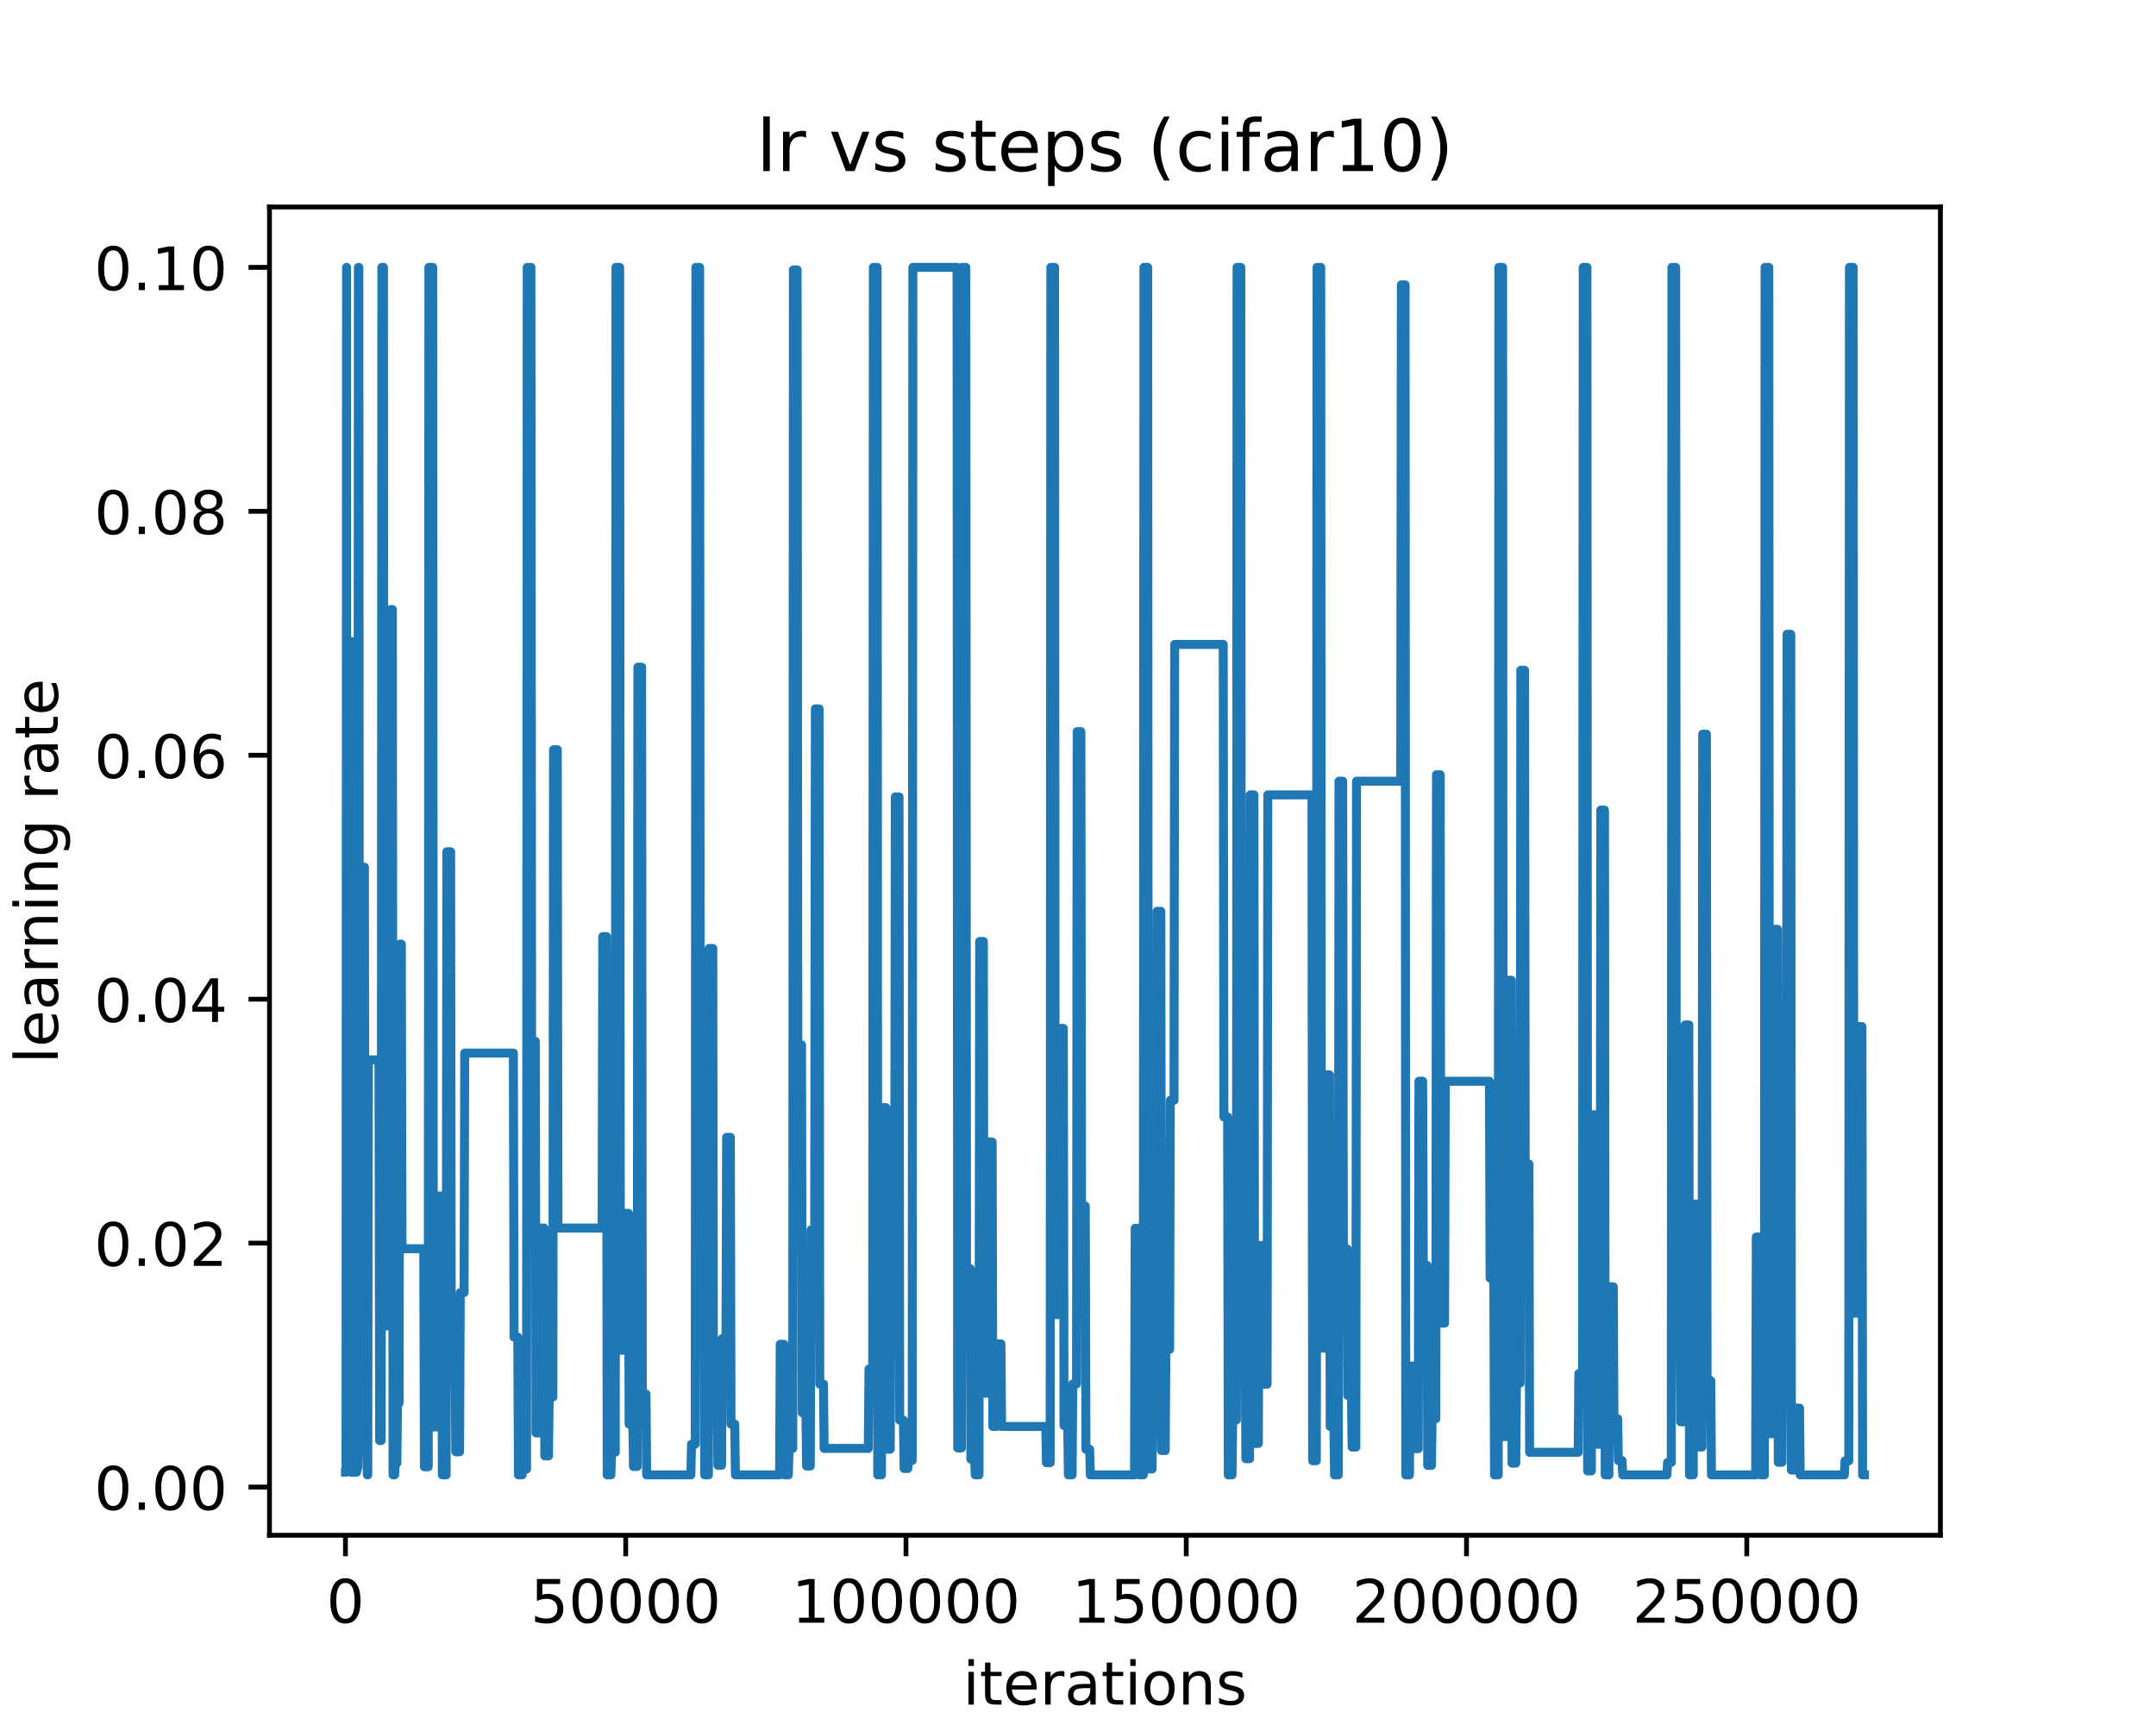
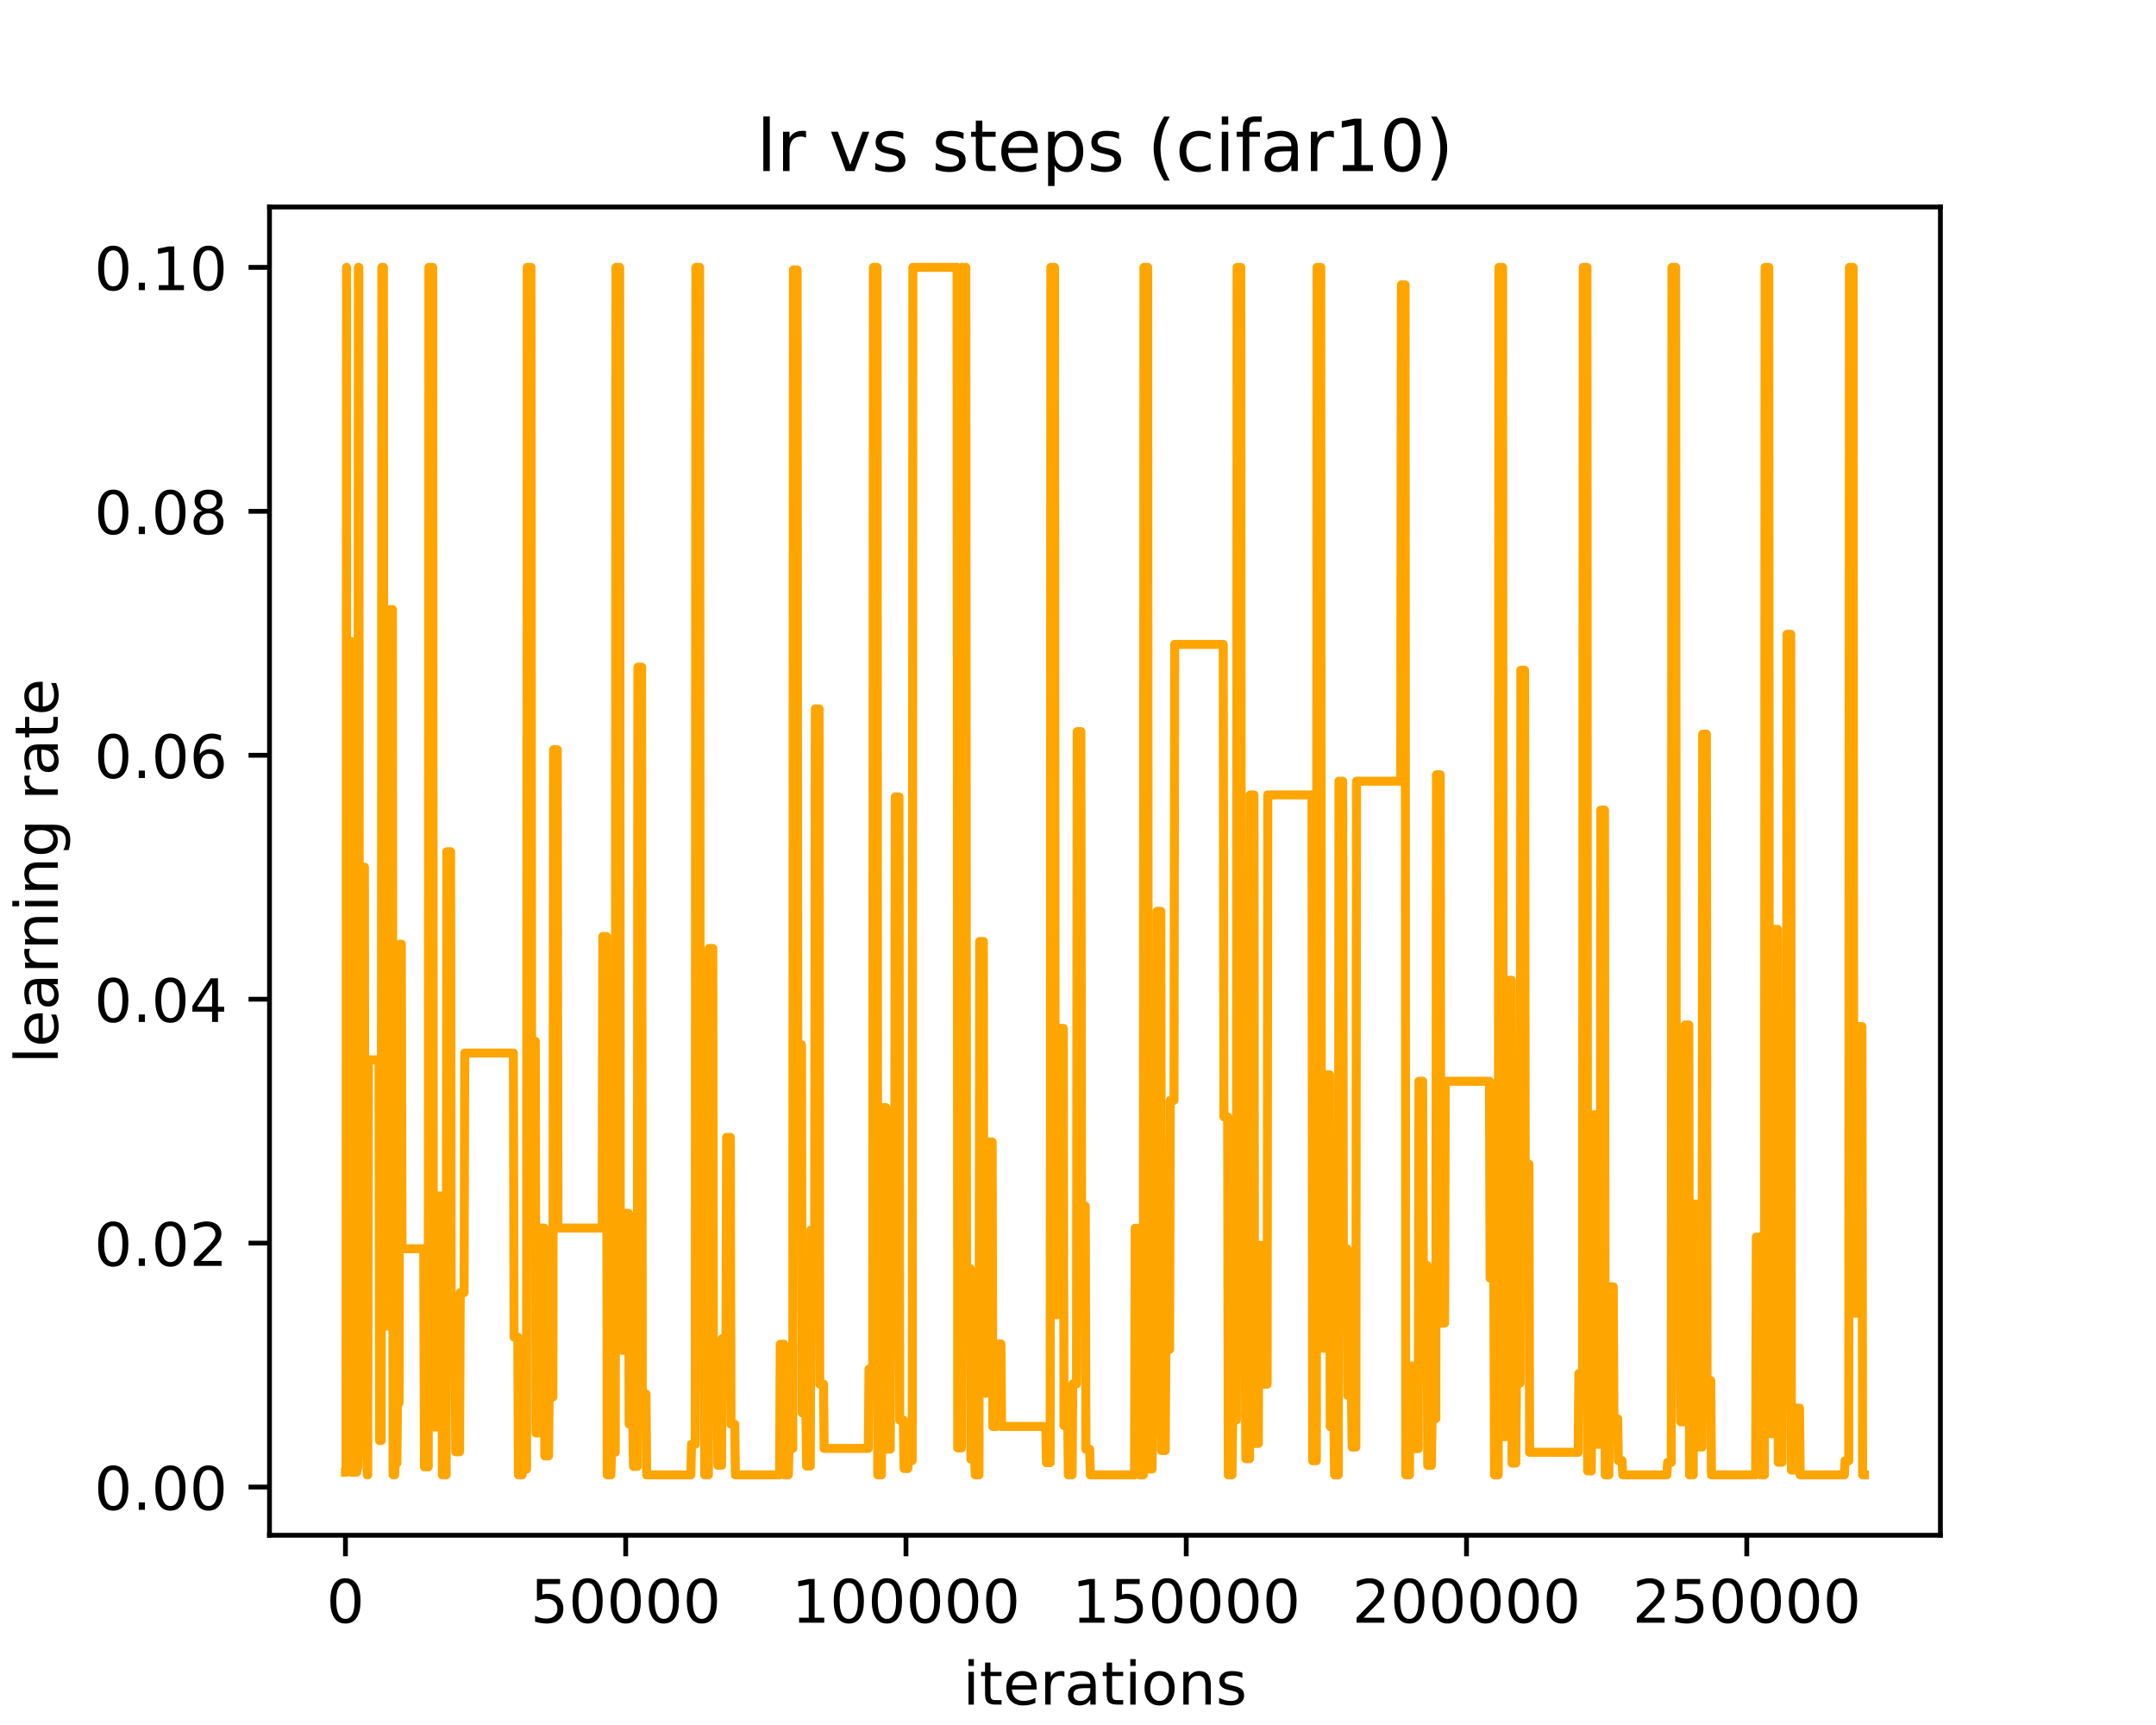
<svg xmlns="http://www.w3.org/2000/svg" xmlns:xlink="http://www.w3.org/1999/xlink" height="288pt" version="1.1" viewBox="0 0 360 288" width="360pt">
  <defs>
    <style type="text/css">*{stroke-linecap:butt;stroke-linejoin:round;}</style>
  </defs>
  <g id="figure_1">
    <g id="patch_1">
      <path d="M 0 288  L 360 288  L 360 0  L 0 0  z " style="fill:#ffffff;" />
    </g>
    <g id="axes_1">
      <g id="patch_2">
        <path d="M 45 256.32  L 324 256.32  L 324 34.56  L 45 34.56  z " style="fill:#ffffff;" />
      </g>
      <g id="matplotlib.axis_1">
        <g id="xtick_1">
          <g id="line2d_1">
            <defs>
-               <path d="M 0 0  L 0 3.5  " id="m71b840e9b4" style="stroke:#000000;stroke-width:0.8;" />
+               <path d="M 0 0  L 0 3.5  " id="m4727d83776" style="stroke:#000000;stroke-width:0.8;" />
            </defs>
            <g>
-               <use style="stroke:#000000;stroke-width:0.8;" x="57.682" xlink:href="#m71b840e9b4" y="256.32" />
+               <use style="stroke:#000000;stroke-width:0.8;" x="57.682" xlink:href="#m4727d83776" y="256.32" />
            </g>
          </g>
          <g id="text_1">
            <g transform="translate(54.50057 270.9184)scale(0.1 -0.1)">
              <defs>
                <path d="M 31.781 66.406  Q 24.172 66.406 20.328 58.906  Q 16.5 51.422 16.5 36.375  Q 16.5 21.391 20.328 13.891  Q 24.172 6.391 31.781 6.391  Q 39.453 6.391 43.281 13.891  Q 47.125 21.391 47.125 36.375  Q 47.125 51.422 43.281 58.906  Q 39.453 66.406 31.781 66.406  z M 31.781 74.219  Q 44.047 74.219 50.516 64.516  Q 56.984 54.828 56.984 36.375  Q 56.984 17.969 50.516 8.266  Q 44.047 -1.422 31.781 -1.422  Q 19.531 -1.422 13.062 8.266  Q 6.594 17.969 6.594 36.375  Q 6.594 54.828 13.062 64.516  Q 19.531 74.219 31.781 74.219  z " id="DejaVuSans-48" />
              </defs>
              <use xlink:href="#DejaVuSans-48" />
            </g>
          </g>
        </g>
        <g id="xtick_2">
          <g id="line2d_2">
            <g>
-               <use style="stroke:#000000;stroke-width:0.8;" x="104.479" xlink:href="#m71b840e9b4" y="256.32" />
+               <use style="stroke:#000000;stroke-width:0.8;" x="104.479" xlink:href="#m4727d83776" y="256.32" />
            </g>
          </g>
          <g id="text_2">
            <g transform="translate(88.57315 270.9184)scale(0.1 -0.1)">
              <defs>
                <path d="M 10.797 72.906  L 49.516 72.906  L 49.516 64.594  L 19.828 64.594  L 19.828 46.734  Q 21.969 47.469 24.109 47.828  Q 26.266 48.188 28.422 48.188  Q 40.625 48.188 47.75 41.5  Q 54.891 34.812 54.891 23.391  Q 54.891 11.625 47.562 5.094  Q 40.234 -1.422 26.906 -1.422  Q 22.312 -1.422 17.547 -0.641  Q 12.797 0.141 7.719 1.703  L 7.719 11.625  Q 12.109 9.234 16.797 8.062  Q 21.484 6.891 26.703 6.891  Q 35.156 6.891 40.078 11.328  Q 45.016 15.766 45.016 23.391  Q 45.016 31 40.078 35.438  Q 35.156 39.891 26.703 39.891  Q 22.75 39.891 18.812 39.016  Q 14.891 38.141 10.797 36.281  z " id="DejaVuSans-53" />
              </defs>
              <use xlink:href="#DejaVuSans-53" />
              <use x="63.623" xlink:href="#DejaVuSans-48" />
              <use x="127.246" xlink:href="#DejaVuSans-48" />
              <use x="190.869" xlink:href="#DejaVuSans-48" />
              <use x="254.492" xlink:href="#DejaVuSans-48" />
            </g>
          </g>
        </g>
        <g id="xtick_3">
          <g id="line2d_3">
            <g>
-               <use style="stroke:#000000;stroke-width:0.8;" x="151.277" xlink:href="#m71b840e9b4" y="256.32" />
+               <use style="stroke:#000000;stroke-width:0.8;" x="151.277" xlink:href="#m4727d83776" y="256.32" />
            </g>
          </g>
          <g id="text_3">
            <g transform="translate(132.1895 270.9184)scale(0.1 -0.1)">
              <defs>
                <path d="M 12.406 8.297  L 28.516 8.297  L 28.516 63.922  L 10.984 60.406  L 10.984 69.391  L 28.422 72.906  L 38.281 72.906  L 38.281 8.297  L 54.391 8.297  L 54.391 0  L 12.406 0  z " id="DejaVuSans-49" />
              </defs>
              <use xlink:href="#DejaVuSans-49" />
              <use x="63.623" xlink:href="#DejaVuSans-48" />
              <use x="127.246" xlink:href="#DejaVuSans-48" />
              <use x="190.869" xlink:href="#DejaVuSans-48" />
              <use x="254.492" xlink:href="#DejaVuSans-48" />
              <use x="318.115" xlink:href="#DejaVuSans-48" />
            </g>
          </g>
        </g>
        <g id="xtick_4">
          <g id="line2d_4">
            <g>
-               <use style="stroke:#000000;stroke-width:0.8;" x="198.075" xlink:href="#m71b840e9b4" y="256.32" />
+               <use style="stroke:#000000;stroke-width:0.8;" x="198.075" xlink:href="#m4727d83776" y="256.32" />
            </g>
          </g>
          <g id="text_4">
            <g transform="translate(178.9871 270.9184)scale(0.1 -0.1)">
              <use xlink:href="#DejaVuSans-49" />
              <use x="63.623" xlink:href="#DejaVuSans-53" />
              <use x="127.246" xlink:href="#DejaVuSans-48" />
              <use x="190.869" xlink:href="#DejaVuSans-48" />
              <use x="254.492" xlink:href="#DejaVuSans-48" />
              <use x="318.115" xlink:href="#DejaVuSans-48" />
            </g>
          </g>
        </g>
        <g id="xtick_5">
          <g id="line2d_5">
            <g>
-               <use style="stroke:#000000;stroke-width:0.8;" x="244.872" xlink:href="#m71b840e9b4" y="256.32" />
+               <use style="stroke:#000000;stroke-width:0.8;" x="244.872" xlink:href="#m4727d83776" y="256.32" />
            </g>
          </g>
          <g id="text_5">
            <g transform="translate(225.7847 270.9184)scale(0.1 -0.1)">
              <defs>
                <path d="M 19.188 8.297  L 53.609 8.297  L 53.609 0  L 7.328 0  L 7.328 8.297  Q 12.938 14.109 22.625 23.891  Q 32.328 33.688 34.812 36.531  Q 39.547 41.844 41.422 45.531  Q 43.312 49.219 43.312 52.781  Q 43.312 58.594 39.234 62.25  Q 35.156 65.922 28.609 65.922  Q 23.969 65.922 18.812 64.312  Q 13.672 62.703 7.812 59.422  L 7.812 69.391  Q 13.766 71.781 18.938 73  Q 24.125 74.219 28.422 74.219  Q 39.75 74.219 46.484 68.547  Q 53.219 62.891 53.219 53.422  Q 53.219 48.922 51.531 44.891  Q 49.859 40.875 45.406 35.406  Q 44.188 33.984 37.641 27.219  Q 31.109 20.453 19.188 8.297  z " id="DejaVuSans-50" />
              </defs>
              <use xlink:href="#DejaVuSans-50" />
              <use x="63.623" xlink:href="#DejaVuSans-48" />
              <use x="127.246" xlink:href="#DejaVuSans-48" />
              <use x="190.869" xlink:href="#DejaVuSans-48" />
              <use x="254.492" xlink:href="#DejaVuSans-48" />
              <use x="318.115" xlink:href="#DejaVuSans-48" />
            </g>
          </g>
        </g>
        <g id="xtick_6">
          <g id="line2d_6">
            <g>
-               <use style="stroke:#000000;stroke-width:0.8;" x="291.67" xlink:href="#m71b840e9b4" y="256.32" />
+               <use style="stroke:#000000;stroke-width:0.8;" x="291.67" xlink:href="#m4727d83776" y="256.32" />
            </g>
          </g>
          <g id="text_6">
            <g transform="translate(272.5822 270.9184)scale(0.1 -0.1)">
              <use xlink:href="#DejaVuSans-50" />
              <use x="63.623" xlink:href="#DejaVuSans-53" />
              <use x="127.246" xlink:href="#DejaVuSans-48" />
              <use x="190.869" xlink:href="#DejaVuSans-48" />
              <use x="254.492" xlink:href="#DejaVuSans-48" />
              <use x="318.115" xlink:href="#DejaVuSans-48" />
            </g>
          </g>
        </g>
        <g id="text_7">
          <g transform="translate(160.7727 284.5966)scale(0.1 -0.1)">
            <defs>
              <path d="M 9.422 54.688  L 18.406 54.688  L 18.406 0  L 9.422 0  z M 9.422 75.984  L 18.406 75.984  L 18.406 64.594  L 9.422 64.594  z " id="DejaVuSans-105" />
              <path d="M 18.312 70.219  L 18.312 54.688  L 36.812 54.688  L 36.812 47.703  L 18.312 47.703  L 18.312 18.016  Q 18.312 11.328 20.141 9.422  Q 21.969 7.516 27.594 7.516  L 36.812 7.516  L 36.812 0  L 27.594 0  Q 17.188 0 13.234 3.875  Q 9.281 7.766 9.281 18.016  L 9.281 47.703  L 2.688 47.703  L 2.688 54.688  L 9.281 54.688  L 9.281 70.219  z " id="DejaVuSans-116" />
              <path d="M 56.203 29.594  L 56.203 25.203  L 14.891 25.203  Q 15.484 15.922 20.484 11.062  Q 25.484 6.203 34.422 6.203  Q 39.594 6.203 44.453 7.469  Q 49.312 8.734 54.109 11.281  L 54.109 2.781  Q 49.266 0.734 44.188 -0.344  Q 39.109 -1.422 33.891 -1.422  Q 20.797 -1.422 13.156 6.188  Q 5.516 13.812 5.516 26.812  Q 5.516 40.234 12.766 48.109  Q 20.016 56 32.328 56  Q 43.359 56 49.781 48.891  Q 56.203 41.797 56.203 29.594  z M 47.219 32.234  Q 47.125 39.594 43.094 43.984  Q 39.062 48.391 32.422 48.391  Q 24.906 48.391 20.391 44.141  Q 15.875 39.891 15.188 32.172  z " id="DejaVuSans-101" />
              <path d="M 41.109 46.297  Q 39.594 47.172 37.812 47.578  Q 36.031 48 33.891 48  Q 26.266 48 22.188 43.047  Q 18.109 38.094 18.109 28.812  L 18.109 0  L 9.078 0  L 9.078 54.688  L 18.109 54.688  L 18.109 46.188  Q 20.953 51.172 25.484 53.578  Q 30.031 56 36.531 56  Q 37.453 56 38.578 55.875  Q 39.703 55.766 41.062 55.516  z " id="DejaVuSans-114" />
              <path d="M 34.281 27.484  Q 23.391 27.484 19.188 25  Q 14.984 22.516 14.984 16.5  Q 14.984 11.719 18.141 8.906  Q 21.297 6.109 26.703 6.109  Q 34.188 6.109 38.703 11.406  Q 43.219 16.703 43.219 25.484  L 43.219 27.484  z M 52.203 31.203  L 52.203 0  L 43.219 0  L 43.219 8.297  Q 40.141 3.328 35.547 0.953  Q 30.953 -1.422 24.312 -1.422  Q 15.922 -1.422 10.953 3.297  Q 6 8.016 6 15.922  Q 6 25.141 12.172 29.828  Q 18.359 34.516 30.609 34.516  L 43.219 34.516  L 43.219 35.406  Q 43.219 41.609 39.141 45  Q 35.062 48.391 27.688 48.391  Q 23 48.391 18.547 47.266  Q 14.109 46.141 10.016 43.891  L 10.016 52.203  Q 14.938 54.109 19.578 55.047  Q 24.219 56 28.609 56  Q 40.484 56 46.344 49.844  Q 52.203 43.703 52.203 31.203  z " id="DejaVuSans-97" />
              <path d="M 30.609 48.391  Q 23.391 48.391 19.188 42.75  Q 14.984 37.109 14.984 27.297  Q 14.984 17.484 19.156 11.844  Q 23.344 6.203 30.609 6.203  Q 37.797 6.203 41.984 11.859  Q 46.188 17.531 46.188 27.297  Q 46.188 37.016 41.984 42.703  Q 37.797 48.391 30.609 48.391  z M 30.609 56  Q 42.328 56 49.016 48.375  Q 55.719 40.766 55.719 27.297  Q 55.719 13.875 49.016 6.219  Q 42.328 -1.422 30.609 -1.422  Q 18.844 -1.422 12.172 6.219  Q 5.516 13.875 5.516 27.297  Q 5.516 40.766 12.172 48.375  Q 18.844 56 30.609 56  z " id="DejaVuSans-111" />
              <path d="M 54.891 33.016  L 54.891 0  L 45.906 0  L 45.906 32.719  Q 45.906 40.484 42.875 44.328  Q 39.844 48.188 33.797 48.188  Q 26.516 48.188 22.312 43.547  Q 18.109 38.922 18.109 30.906  L 18.109 0  L 9.078 0  L 9.078 54.688  L 18.109 54.688  L 18.109 46.188  Q 21.344 51.125 25.703 53.562  Q 30.078 56 35.797 56  Q 45.219 56 50.047 50.172  Q 54.891 44.344 54.891 33.016  z " id="DejaVuSans-110" />
              <path d="M 44.281 53.078  L 44.281 44.578  Q 40.484 46.531 36.375 47.5  Q 32.281 48.484 27.875 48.484  Q 21.188 48.484 17.844 46.438  Q 14.5 44.391 14.5 40.281  Q 14.5 37.156 16.891 35.375  Q 19.281 33.594 26.516 31.984  L 29.594 31.297  Q 39.156 29.25 43.188 25.516  Q 47.219 21.781 47.219 15.094  Q 47.219 7.469 41.188 3.016  Q 35.156 -1.422 24.609 -1.422  Q 20.219 -1.422 15.453 -0.562  Q 10.688 0.297 5.422 2  L 5.422 11.281  Q 10.406 8.688 15.234 7.391  Q 20.062 6.109 24.812 6.109  Q 31.156 6.109 34.562 8.281  Q 37.984 10.453 37.984 14.406  Q 37.984 18.062 35.516 20.016  Q 33.062 21.969 24.703 23.781  L 21.578 24.516  Q 13.234 26.266 9.516 29.906  Q 5.812 33.547 5.812 39.891  Q 5.812 47.609 11.281 51.797  Q 16.75 56 26.812 56  Q 31.781 56 36.172 55.266  Q 40.578 54.547 44.281 53.078  z " id="DejaVuSans-115" />
            </defs>
            <use xlink:href="#DejaVuSans-105" />
            <use x="27.783" xlink:href="#DejaVuSans-116" />
            <use x="66.992" xlink:href="#DejaVuSans-101" />
            <use x="128.516" xlink:href="#DejaVuSans-114" />
            <use x="169.629" xlink:href="#DejaVuSans-97" />
            <use x="230.908" xlink:href="#DejaVuSans-116" />
            <use x="270.117" xlink:href="#DejaVuSans-105" />
            <use x="297.9" xlink:href="#DejaVuSans-111" />
            <use x="359.082" xlink:href="#DejaVuSans-110" />
            <use x="422.461" xlink:href="#DejaVuSans-115" />
          </g>
        </g>
      </g>
      <g id="matplotlib.axis_2">
        <g id="ytick_1">
          <g id="line2d_7">
            <defs>
-               <path d="M 0 0  L -3.5 0  " id="m2b2655f406" style="stroke:#000000;stroke-width:0.8;" />
+               <path d="M 0 0  L -3.5 0  " id="mf6daa86923" style="stroke:#000000;stroke-width:0.8;" />
            </defs>
            <g>
-               <use style="stroke:#000000;stroke-width:0.8;" x="45" xlink:href="#m2b2655f406" y="248.276" />
+               <use style="stroke:#000000;stroke-width:0.8;" x="45" xlink:href="#mf6daa86923" y="248.276" />
            </g>
          </g>
          <g id="text_8">
            <g transform="translate(15.73438 252.0756)scale(0.1 -0.1)">
              <defs>
                <path d="M 10.688 12.406  L 21 12.406  L 21 0  L 10.688 0  z " id="DejaVuSans-46" />
              </defs>
              <use xlink:href="#DejaVuSans-48" />
              <use x="63.623" xlink:href="#DejaVuSans-46" />
              <use x="95.41" xlink:href="#DejaVuSans-48" />
              <use x="159.033" xlink:href="#DejaVuSans-48" />
            </g>
          </g>
        </g>
        <g id="ytick_2">
          <g id="line2d_8">
            <g>
-               <use style="stroke:#000000;stroke-width:0.8;" x="45" xlink:href="#m2b2655f406" y="207.549" />
+               <use style="stroke:#000000;stroke-width:0.8;" x="45" xlink:href="#mf6daa86923" y="207.549" />
            </g>
          </g>
          <g id="text_9">
            <g transform="translate(15.73438 211.3483)scale(0.1 -0.1)">
              <use xlink:href="#DejaVuSans-48" />
              <use x="63.623" xlink:href="#DejaVuSans-46" />
              <use x="95.41" xlink:href="#DejaVuSans-48" />
              <use x="159.033" xlink:href="#DejaVuSans-50" />
            </g>
          </g>
        </g>
        <g id="ytick_3">
          <g id="line2d_9">
            <g>
-               <use style="stroke:#000000;stroke-width:0.8;" x="45" xlink:href="#m2b2655f406" y="166.822" />
+               <use style="stroke:#000000;stroke-width:0.8;" x="45" xlink:href="#mf6daa86923" y="166.822" />
            </g>
          </g>
          <g id="text_10">
            <g transform="translate(15.73438 170.621)scale(0.1 -0.1)">
              <defs>
                <path d="M 37.797 64.312  L 12.891 25.391  L 37.797 25.391  z M 35.203 72.906  L 47.609 72.906  L 47.609 25.391  L 58.016 25.391  L 58.016 17.188  L 47.609 17.188  L 47.609 0  L 37.797 0  L 37.797 17.188  L 4.891 17.188  L 4.891 26.703  z " id="DejaVuSans-52" />
              </defs>
              <use xlink:href="#DejaVuSans-48" />
              <use x="63.623" xlink:href="#DejaVuSans-46" />
              <use x="95.41" xlink:href="#DejaVuSans-48" />
              <use x="159.033" xlink:href="#DejaVuSans-52" />
            </g>
          </g>
        </g>
        <g id="ytick_4">
          <g id="line2d_10">
            <g>
-               <use style="stroke:#000000;stroke-width:0.8;" x="45" xlink:href="#m2b2655f406" y="126.095" />
+               <use style="stroke:#000000;stroke-width:0.8;" x="45" xlink:href="#mf6daa86923" y="126.095" />
            </g>
          </g>
          <g id="text_11">
            <g transform="translate(15.73438 129.8938)scale(0.1 -0.1)">
              <defs>
                <path d="M 33.016 40.375  Q 26.375 40.375 22.484 35.828  Q 18.609 31.297 18.609 23.391  Q 18.609 15.531 22.484 10.953  Q 26.375 6.391 33.016 6.391  Q 39.656 6.391 43.531 10.953  Q 47.406 15.531 47.406 23.391  Q 47.406 31.297 43.531 35.828  Q 39.656 40.375 33.016 40.375  z M 52.594 71.297  L 52.594 62.312  Q 48.875 64.062 45.094 64.984  Q 41.312 65.922 37.594 65.922  Q 27.828 65.922 22.672 59.328  Q 17.531 52.734 16.797 39.406  Q 19.672 43.656 24.016 45.922  Q 28.375 48.188 33.594 48.188  Q 44.578 48.188 50.953 41.516  Q 57.328 34.859 57.328 23.391  Q 57.328 12.156 50.688 5.359  Q 44.047 -1.422 33.016 -1.422  Q 20.359 -1.422 13.672 8.266  Q 6.984 17.969 6.984 36.375  Q 6.984 53.656 15.188 63.938  Q 23.391 74.219 37.203 74.219  Q 40.922 74.219 44.703 73.484  Q 48.484 72.75 52.594 71.297  z " id="DejaVuSans-54" />
              </defs>
              <use xlink:href="#DejaVuSans-48" />
              <use x="63.623" xlink:href="#DejaVuSans-46" />
              <use x="95.41" xlink:href="#DejaVuSans-48" />
              <use x="159.033" xlink:href="#DejaVuSans-54" />
            </g>
          </g>
        </g>
        <g id="ytick_5">
          <g id="line2d_11">
            <g>
-               <use style="stroke:#000000;stroke-width:0.8;" x="45" xlink:href="#m2b2655f406" y="85.367" />
+               <use style="stroke:#000000;stroke-width:0.8;" x="45" xlink:href="#mf6daa86923" y="85.367" />
            </g>
          </g>
          <g id="text_12">
            <g transform="translate(15.73438 89.16649)scale(0.1 -0.1)">
              <defs>
                <path d="M 31.781 34.625  Q 24.75 34.625 20.719 30.859  Q 16.703 27.094 16.703 20.516  Q 16.703 13.922 20.719 10.156  Q 24.75 6.391 31.781 6.391  Q 38.812 6.391 42.859 10.172  Q 46.922 13.969 46.922 20.516  Q 46.922 27.094 42.891 30.859  Q 38.875 34.625 31.781 34.625  z M 21.922 38.812  Q 15.578 40.375 12.031 44.719  Q 8.5 49.078 8.5 55.328  Q 8.5 64.062 14.719 69.141  Q 20.953 74.219 31.781 74.219  Q 42.672 74.219 48.875 69.141  Q 55.078 64.062 55.078 55.328  Q 55.078 49.078 51.531 44.719  Q 48 40.375 41.703 38.812  Q 48.828 37.156 52.797 32.312  Q 56.781 27.484 56.781 20.516  Q 56.781 9.906 50.312 4.234  Q 43.844 -1.422 31.781 -1.422  Q 19.734 -1.422 13.25 4.234  Q 6.781 9.906 6.781 20.516  Q 6.781 27.484 10.781 32.312  Q 14.797 37.156 21.922 38.812  z M 18.312 54.391  Q 18.312 48.734 21.844 45.562  Q 25.391 42.391 31.781 42.391  Q 38.141 42.391 41.719 45.562  Q 45.312 48.734 45.312 54.391  Q 45.312 60.062 41.719 63.234  Q 38.141 66.406 31.781 66.406  Q 25.391 66.406 21.844 63.234  Q 18.312 60.062 18.312 54.391  z " id="DejaVuSans-56" />
              </defs>
              <use xlink:href="#DejaVuSans-48" />
              <use x="63.623" xlink:href="#DejaVuSans-46" />
              <use x="95.41" xlink:href="#DejaVuSans-48" />
              <use x="159.033" xlink:href="#DejaVuSans-56" />
            </g>
          </g>
        </g>
        <g id="ytick_6">
          <g id="line2d_12">
            <g>
-               <use style="stroke:#000000;stroke-width:0.8;" x="45" xlink:href="#m2b2655f406" y="44.64" />
+               <use style="stroke:#000000;stroke-width:0.8;" x="45" xlink:href="#mf6daa86923" y="44.64" />
            </g>
          </g>
          <g id="text_13">
            <g transform="translate(15.73438 48.43922)scale(0.1 -0.1)">
              <use xlink:href="#DejaVuSans-48" />
              <use x="63.623" xlink:href="#DejaVuSans-46" />
              <use x="95.41" xlink:href="#DejaVuSans-49" />
              <use x="159.033" xlink:href="#DejaVuSans-48" />
            </g>
          </g>
        </g>
        <g id="text_14">
          <g transform="translate(9.654687 177.5838)rotate(-90)scale(0.1 -0.1)">
            <defs>
              <path d="M 9.422 75.984  L 18.406 75.984  L 18.406 0  L 9.422 0  z " id="DejaVuSans-108" />
              <path d="M 45.406 27.984  Q 45.406 37.75 41.375 43.109  Q 37.359 48.484 30.078 48.484  Q 22.859 48.484 18.828 43.109  Q 14.797 37.75 14.797 27.984  Q 14.797 18.266 18.828 12.891  Q 22.859 7.516 30.078 7.516  Q 37.359 7.516 41.375 12.891  Q 45.406 18.266 45.406 27.984  z M 54.391 6.781  Q 54.391 -7.172 48.188 -13.984  Q 42 -20.797 29.203 -20.797  Q 24.469 -20.797 20.266 -20.094  Q 16.062 -19.391 12.109 -17.922  L 12.109 -9.188  Q 16.062 -11.328 19.922 -12.344  Q 23.781 -13.375 27.781 -13.375  Q 36.625 -13.375 41.016 -8.766  Q 45.406 -4.156 45.406 5.172  L 45.406 9.625  Q 42.625 4.781 38.281 2.391  Q 33.938 0 27.875 0  Q 17.828 0 11.672 7.656  Q 5.516 15.328 5.516 27.984  Q 5.516 40.672 11.672 48.328  Q 17.828 56 27.875 56  Q 33.938 56 38.281 53.609  Q 42.625 51.219 45.406 46.391  L 45.406 54.688  L 54.391 54.688  z " id="DejaVuSans-103" />
              <path id="DejaVuSans-32" />
            </defs>
            <use xlink:href="#DejaVuSans-108" />
            <use x="27.783" xlink:href="#DejaVuSans-101" />
            <use x="89.307" xlink:href="#DejaVuSans-97" />
            <use x="150.586" xlink:href="#DejaVuSans-114" />
            <use x="189.949" xlink:href="#DejaVuSans-110" />
            <use x="253.328" xlink:href="#DejaVuSans-105" />
            <use x="281.111" xlink:href="#DejaVuSans-110" />
            <use x="344.49" xlink:href="#DejaVuSans-103" />
            <use x="407.967" xlink:href="#DejaVuSans-32" />
            <use x="439.754" xlink:href="#DejaVuSans-114" />
            <use x="480.867" xlink:href="#DejaVuSans-97" />
            <use x="542.146" xlink:href="#DejaVuSans-116" />
            <use x="581.355" xlink:href="#DejaVuSans-101" />
          </g>
        </g>
      </g>
      <g id="line2d_13">
-         <path clip-path="url(#p3c07c906d3)" d="M 57.682 245.798  L 57.774 245.798  L 57.867 44.64  L 57.885 244.63  L 57.96 244.63  L 58.052 149.371  L 58.07 222.738  L 58.145 222.738  L 58.238 235.747  L 58.239 187.25  L 58.253 187.25  L 58.33 187.25  L 58.423 241.74  L 58.442 208.734  L 58.516 208.734  L 58.608 107.079  L 58.609 245.798  L 58.626 245.798  L 59.544 245.798  L 59.656 245.042  L 59.731 245.042  L 59.842 44.64  L 59.917 44.64  L 60.028 223.298  L 60.103 223.298  L 60.215 176.952  L 60.289 176.952  L 60.401 239.248  L 60.476 239.248  L 60.587 206.065  L 60.662 206.065  L 60.773 144.779  L 60.848 144.779  L 60.96 235.512  L 61.034 235.512  L 61.146 242.362  L 61.221 242.362  L 61.332 246.239  L 61.407 246.239  L 61.518 176.952  L 63.279 176.952  L 63.39 240.507  L 63.652 240.507  L 63.764 44.64  L 64.026 44.64  L 64.137 208.482  L 64.399 208.482  L 64.511 221.376  L 64.773 221.376  L 64.884 191.709  L 65.146 191.709  L 65.257 101.761  L 65.519 101.761  L 65.631 246.235  L 65.893 246.235  L 66.004 244.284  L 66.266 244.284  L 66.378 234.262  L 66.64 234.262  L 66.751 157.632  L 67.013 157.632  L 67.125 208.482  L 70.757 208.482  L 70.868 244.894  L 71.505 244.894  L 71.616 44.64  L 72.253 44.64  L 72.364 238.237  L 73.001 238.237  L 73.112 199.681  L 73.748 199.681  L 73.86 246.24  L 74.496 246.24  L 74.608 142.203  L 75.244 142.203  L 75.355 226.63  L 75.992 226.63  L 76.103 242.387  L 76.74 242.387  L 76.851 215.814  L 77.487 215.814  L 77.599 175.813  L 85.723 175.813  L 85.834 223.238  L 86.456 223.238  L 86.567 246.24  L 87.189 246.24  L 87.3 245.28  L 87.921 245.28  L 88.033 44.64  L 88.654 44.64  L 88.766 173.847  L 89.387 173.847  L 89.499 239.241  L 90.12 239.241  L 90.231 205.032  L 90.853 205.032  L 90.964 243.074  L 91.586 243.074  L 91.697 233.236  L 92.319 233.236  L 92.43 125.166  L 93.051 125.166  L 93.163 205.032  L 100.539 205.032  L 100.65 156.368  L 101.272 156.368  L 101.383 246.24  L 102.005 246.24  L 102.116 242.458  L 102.738 242.458  L 102.849 44.64  L 103.47 44.64  L 103.582 225.44  L 104.203 225.44  L 104.315 202.575  L 104.936 202.575  L 105.048 237.757  L 105.669 237.757  L 105.78 244.835  L 106.402 244.835  L 106.513 111.388  L 107.135 111.388  L 107.246 232.743  L 107.868 232.743  L 107.979 246.24  L 115.355 246.24  L 115.467 241.118  L 116.088 241.118  L 116.199 44.64  L 116.821 44.64  L 116.932 210.111  L 117.554 210.111  L 117.665 246.24  L 118.287 246.24  L 118.398 158.348  L 119.019 158.348  L 119.131 232.162  L 119.752 232.162  L 119.864 244.644  L 120.485 244.644  L 120.596 223.487  L 121.218 223.487  L 121.329 189.887  L 121.951 189.887  L 122.062 237.774  L 122.684 237.774  L 122.795 246.24  L 130.171 246.24  L 130.283 224.438  L 130.904 224.438  L 131.016 246.24  L 131.637 246.24  L 131.748 241.825  L 132.37 241.825  L 132.481 45.064  L 133.103 45.064  L 133.214 174.446  L 133.836 174.446  L 133.947 235.876  L 134.568 235.876  L 134.68 244.768  L 135.301 244.768  L 135.413 205.355  L 136.034 205.355  L 136.145 118.35  L 136.767 118.35  L 136.878 231.084  L 137.5 231.084  L 137.611 241.825  L 144.987 241.825  L 145.099 228.574  L 145.72 228.574  L 145.832 44.64  L 146.453 44.64  L 146.564 246.235  L 147.186 246.235  L 147.297 184.927  L 147.919 184.927  L 148.03 241.947  L 148.652 241.947  L 148.763 212.948  L 149.384 212.948  L 149.496 133.048  L 150.117 133.048  L 150.229 237.11  L 150.85 237.11  L 150.962 245.176  L 151.583 245.176  L 151.694 243.847  L 152.316 243.847  L 152.427 44.64  L 159.804 44.64  L 159.915 241.743  L 160.536 241.743  L 160.648 44.64  L 161.269 44.64  L 161.381 211.814  L 162.002 211.814  L 162.113 243.625  L 162.735 243.625  L 162.846 246.24  L 163.468 246.24  L 163.579 157.18  L 164.201 157.18  L 164.312 232.611  L 164.933 232.611  L 165.045 190.665  L 165.666 190.665  L 165.778 238.158  L 166.399 238.158  L 166.511 224.371  L 167.132 224.371  L 167.243 238.158  L 174.62 238.158  L 174.731 244.202  L 175.352 244.202  L 175.464 44.64  L 176.085 44.64  L 176.197 219.481  L 176.818 219.481  L 176.93 171.698  L 177.551 171.698  L 177.662 238.012  L 178.284 238.012  L 178.395 246.24  L 179.017 246.24  L 179.128 231.057  L 179.75 231.057  L 179.861 122.15  L 180.482 122.15  L 180.594 201.347  L 181.215 201.347  L 181.327 241.966  L 181.948 241.966  L 182.06 246.24  L 189.436 246.24  L 189.547 205.063  L 190.169 205.063  L 190.28 246.24  L 190.901 246.24  L 191.013 44.64  L 191.634 44.64  L 191.746 245.264  L 192.367 245.264  L 192.479 236.073  L 193.1 236.073  L 193.211 152.149  L 193.833 152.149  L 193.944 242.181  L 194.566 242.181  L 194.677 225.294  L 195.299 225.294  L 195.41 183.707  L 196.031 183.707  L 196.143 107.589  L 204.252 107.589  L 204.363 186.475  L 204.985 186.475  L 205.096 246.24  L 205.718 246.24  L 205.829 237.066  L 206.45 237.066  L 206.562 44.64  L 207.183 44.64  L 207.295 221.958  L 207.916 221.958  L 208.027 243.542  L 208.649 243.542  L 208.76 132.711  L 209.382 132.711  L 209.493 240.992  L 210.115 240.992  L 210.226 207.946  L 210.848 207.946  L 210.959 231.1  L 211.58 231.1  L 211.692 132.711  L 219.068 132.711  L 219.179 243.873  L 219.801 243.873  L 219.912 44.64  L 220.534 44.64  L 220.645 225.092  L 221.267 225.092  L 221.378 179.458  L 221.999 179.458  L 222.111 238.172  L 222.732 238.172  L 222.844 246.24  L 223.465 246.24  L 223.576 130.424  L 224.198 130.424  L 224.309 208.512  L 224.931 208.512  L 225.042 232.971  L 225.664 232.971  L 225.775 241.606  L 226.396 241.606  L 226.508 130.424  L 233.884 130.424  L 233.995 47.555  L 234.617 47.555  L 234.728 246.24  L 235.35 246.24  L 235.461 228.064  L 236.083 228.064  L 236.194 241.861  L 236.815 241.861  L 236.927 180.523  L 237.548 180.523  L 237.66 211.269  L 238.281 211.269  L 238.393 244.662  L 239.014 244.662  L 239.125 236.875  L 239.747 236.875  L 239.858 129.347  L 240.48 129.347  L 240.591 220.902  L 241.213 220.902  L 241.324 180.523  L 248.7 180.523  L 248.812 213.391  L 249.433 213.391  L 249.544 246.24  L 250.166 246.24  L 250.277 44.64  L 250.899 44.64  L 251.01 239.848  L 251.632 239.848  L 251.743 163.659  L 252.364 163.659  L 252.476 244.285  L 253.097 244.285  L 253.209 230.91  L 253.83 230.91  L 253.942 111.898  L 254.563 111.898  L 254.674 194.353  L 255.296 194.353  L 255.407 242.473  L 263.516 242.473  L 263.628 229.325  L 264.249 229.325  L 264.361 44.64  L 264.982 44.64  L 265.093 245.578  L 265.715 245.578  L 265.826 186.13  L 266.448 186.13  L 266.559 241.125  L 267.181 241.125  L 267.292 135.252  L 267.913 135.252  L 268.025 246.24  L 268.646 246.24  L 268.758 214.841  L 269.379 214.841  L 269.49 236.865  L 270.112 236.865  L 270.223 243.854  L 270.845 243.854  L 270.956 246.24  L 278.332 246.24  L 278.444 244.168  L 279.065 244.168  L 279.177 44.64  L 279.798 44.64  L 279.91 219.353  L 280.531 219.353  L 280.642 237.377  L 281.264 237.377  L 281.375 171.125  L 281.997 171.125  L 282.108 246.24  L 282.73 246.24  L 282.841 201.038  L 283.462 201.038  L 283.574 241.585  L 284.195 241.585  L 284.307 122.573  L 284.928 122.573  L 285.039 230.52  L 285.661 230.52  L 285.772 246.24  L 293.149 246.24  L 293.26 206.533  L 293.881 206.533  L 293.993 246.24  L 294.614 246.24  L 294.726 44.64  L 295.347 44.64  L 295.458 239.364  L 296.08 239.364  L 296.191 155.164  L 296.813 155.164  L 296.924 244.137  L 297.546 244.137  L 297.657 228.915  L 298.279 228.915  L 298.39 105.902  L 299.011 105.902  L 299.123 245.437  L 299.744 245.437  L 299.856 235.096  L 300.477 235.096  L 300.588 246.24  L 307.965 246.24  L 308.076 243.897  L 308.698 243.897  L 308.809 44.64  L 309.43 44.64  L 309.542 219.242  L 310.163 219.242  L 310.275 171.385  L 310.896 171.385  L 311.007 246.24  L 311.318 246.24  L 311.318 246.24  " style="fill:none;stroke:#1f77b4;stroke-linecap:square;stroke-width:1.5;" />
+         <path clip-path="url(#p965752931c)" d="M 57.682 245.798  L 57.774 245.798  L 57.867 44.64  L 57.885 244.63  L 57.96 244.63  L 58.052 149.371  L 58.07 222.738  L 58.145 222.738  L 58.238 235.747  L 58.239 187.25  L 58.253 187.25  L 58.33 187.25  L 58.423 241.74  L 58.442 208.734  L 58.516 208.734  L 58.608 107.079  L 58.609 245.798  L 58.626 245.798  L 59.544 245.798  L 59.656 245.042  L 59.731 245.042  L 59.842 44.64  L 59.917 44.64  L 60.028 223.298  L 60.103 223.298  L 60.215 176.952  L 60.289 176.952  L 60.401 239.248  L 60.476 239.248  L 60.587 206.065  L 60.662 206.065  L 60.773 144.779  L 60.848 144.779  L 60.96 235.512  L 61.034 235.512  L 61.146 242.362  L 61.221 242.362  L 61.332 246.239  L 61.407 246.239  L 61.518 176.952  L 63.279 176.952  L 63.39 240.507  L 63.652 240.507  L 63.764 44.64  L 64.026 44.64  L 64.137 208.482  L 64.399 208.482  L 64.511 221.376  L 64.773 221.376  L 64.884 191.709  L 65.146 191.709  L 65.257 101.761  L 65.519 101.761  L 65.631 246.235  L 65.893 246.235  L 66.004 244.284  L 66.266 244.284  L 66.378 234.262  L 66.64 234.262  L 66.751 157.632  L 67.013 157.632  L 67.125 208.482  L 70.757 208.482  L 70.868 244.894  L 71.505 244.894  L 71.616 44.64  L 72.253 44.64  L 72.364 238.237  L 73.001 238.237  L 73.112 199.681  L 73.748 199.681  L 73.86 246.24  L 74.496 246.24  L 74.608 142.203  L 75.244 142.203  L 75.355 226.63  L 75.992 226.63  L 76.103 242.387  L 76.74 242.387  L 76.851 215.814  L 77.487 215.814  L 77.599 175.813  L 85.723 175.813  L 85.834 223.238  L 86.456 223.238  L 86.567 246.24  L 87.189 246.24  L 87.3 245.28  L 87.921 245.28  L 88.033 44.64  L 88.654 44.64  L 88.766 173.847  L 89.387 173.847  L 89.499 239.241  L 90.12 239.241  L 90.231 205.032  L 90.853 205.032  L 90.964 243.074  L 91.586 243.074  L 91.697 233.236  L 92.319 233.236  L 92.43 125.166  L 93.051 125.166  L 93.163 205.032  L 100.539 205.032  L 100.65 156.368  L 101.272 156.368  L 101.383 246.24  L 102.005 246.24  L 102.116 242.458  L 102.738 242.458  L 102.849 44.64  L 103.47 44.64  L 103.582 225.44  L 104.203 225.44  L 104.315 202.575  L 104.936 202.575  L 105.048 237.757  L 105.669 237.757  L 105.78 244.835  L 106.402 244.835  L 106.513 111.388  L 107.135 111.388  L 107.246 232.743  L 107.868 232.743  L 107.979 246.24  L 115.355 246.24  L 115.467 241.118  L 116.088 241.118  L 116.199 44.64  L 116.821 44.64  L 116.932 210.111  L 117.554 210.111  L 117.665 246.24  L 118.287 246.24  L 118.398 158.348  L 119.019 158.348  L 119.131 232.162  L 119.752 232.162  L 119.864 244.644  L 120.485 244.644  L 120.596 223.487  L 121.218 223.487  L 121.329 189.887  L 121.951 189.887  L 122.062 237.774  L 122.684 237.774  L 122.795 246.24  L 130.171 246.24  L 130.283 224.438  L 130.904 224.438  L 131.016 246.24  L 131.637 246.24  L 131.748 241.825  L 132.37 241.825  L 132.481 45.064  L 133.103 45.064  L 133.214 174.446  L 133.836 174.446  L 133.947 235.876  L 134.568 235.876  L 134.68 244.768  L 135.301 244.768  L 135.413 205.355  L 136.034 205.355  L 136.145 118.35  L 136.767 118.35  L 136.878 231.084  L 137.5 231.084  L 137.611 241.825  L 144.987 241.825  L 145.099 228.574  L 145.72 228.574  L 145.832 44.64  L 146.453 44.64  L 146.564 246.235  L 147.186 246.235  L 147.297 184.927  L 147.919 184.927  L 148.03 241.947  L 148.652 241.947  L 148.763 212.948  L 149.384 212.948  L 149.496 133.048  L 150.117 133.048  L 150.229 237.11  L 150.85 237.11  L 150.962 245.176  L 151.583 245.176  L 151.694 243.847  L 152.316 243.847  L 152.427 44.64  L 159.804 44.64  L 159.915 241.743  L 160.536 241.743  L 160.648 44.64  L 161.269 44.64  L 161.381 211.814  L 162.002 211.814  L 162.113 243.625  L 162.735 243.625  L 162.846 246.24  L 163.468 246.24  L 163.579 157.18  L 164.201 157.18  L 164.312 232.611  L 164.933 232.611  L 165.045 190.665  L 165.666 190.665  L 165.778 238.158  L 166.399 238.158  L 166.511 224.371  L 167.132 224.371  L 167.243 238.158  L 174.62 238.158  L 174.731 244.202  L 175.352 244.202  L 175.464 44.64  L 176.085 44.64  L 176.197 219.481  L 176.818 219.481  L 176.93 171.698  L 177.551 171.698  L 177.662 238.012  L 178.284 238.012  L 178.395 246.24  L 179.017 246.24  L 179.128 231.057  L 179.75 231.057  L 179.861 122.15  L 180.482 122.15  L 180.594 201.347  L 181.215 201.347  L 181.327 241.966  L 181.948 241.966  L 182.06 246.24  L 189.436 246.24  L 189.547 205.063  L 190.169 205.063  L 190.28 246.24  L 190.901 246.24  L 191.013 44.64  L 191.634 44.64  L 191.746 245.264  L 192.367 245.264  L 192.479 236.073  L 193.1 236.073  L 193.211 152.149  L 193.833 152.149  L 193.944 242.181  L 194.566 242.181  L 194.677 225.294  L 195.299 225.294  L 195.41 183.707  L 196.031 183.707  L 196.143 107.589  L 204.252 107.589  L 204.363 186.475  L 204.985 186.475  L 205.096 246.24  L 205.718 246.24  L 205.829 237.066  L 206.45 237.066  L 206.562 44.64  L 207.183 44.64  L 207.295 221.958  L 207.916 221.958  L 208.027 243.542  L 208.649 243.542  L 208.76 132.711  L 209.382 132.711  L 209.493 240.992  L 210.115 240.992  L 210.226 207.946  L 210.848 207.946  L 210.959 231.1  L 211.58 231.1  L 211.692 132.711  L 219.068 132.711  L 219.179 243.873  L 219.801 243.873  L 219.912 44.64  L 220.534 44.64  L 220.645 225.092  L 221.267 225.092  L 221.378 179.458  L 221.999 179.458  L 222.111 238.172  L 222.732 238.172  L 222.844 246.24  L 223.465 246.24  L 223.576 130.424  L 224.198 130.424  L 224.309 208.512  L 224.931 208.512  L 225.042 232.971  L 225.664 232.971  L 225.775 241.606  L 226.396 241.606  L 226.508 130.424  L 233.884 130.424  L 233.995 47.555  L 234.617 47.555  L 234.728 246.24  L 235.35 246.24  L 235.461 228.064  L 236.083 228.064  L 236.194 241.861  L 236.815 241.861  L 236.927 180.523  L 237.548 180.523  L 237.66 211.269  L 238.281 211.269  L 238.393 244.662  L 239.014 244.662  L 239.125 236.875  L 239.747 236.875  L 239.858 129.347  L 240.48 129.347  L 240.591 220.902  L 241.213 220.902  L 241.324 180.523  L 248.7 180.523  L 248.812 213.391  L 249.433 213.391  L 249.544 246.24  L 250.166 246.24  L 250.277 44.64  L 250.899 44.64  L 251.01 239.848  L 251.632 239.848  L 251.743 163.659  L 252.364 163.659  L 252.476 244.285  L 253.097 244.285  L 253.209 230.91  L 253.83 230.91  L 253.942 111.898  L 254.563 111.898  L 254.674 194.353  L 255.296 194.353  L 255.407 242.473  L 263.516 242.473  L 263.628 229.325  L 264.249 229.325  L 264.361 44.64  L 264.982 44.64  L 265.093 245.578  L 265.715 245.578  L 265.826 186.13  L 266.448 186.13  L 266.559 241.125  L 267.181 241.125  L 267.292 135.252  L 267.913 135.252  L 268.025 246.24  L 268.646 246.24  L 268.758 214.841  L 269.379 214.841  L 269.49 236.865  L 270.112 236.865  L 270.223 243.854  L 270.845 243.854  L 270.956 246.24  L 278.332 246.24  L 278.444 244.168  L 279.065 244.168  L 279.177 44.64  L 279.798 44.64  L 279.91 219.353  L 280.531 219.353  L 280.642 237.377  L 281.264 237.377  L 281.375 171.125  L 281.997 171.125  L 282.108 246.24  L 282.73 246.24  L 282.841 201.038  L 283.462 201.038  L 283.574 241.585  L 284.195 241.585  L 284.307 122.573  L 284.928 122.573  L 285.039 230.52  L 285.661 230.52  L 285.772 246.24  L 293.149 246.24  L 293.26 206.533  L 293.881 206.533  L 293.993 246.24  L 294.614 246.24  L 294.726 44.64  L 295.347 44.64  L 295.458 239.364  L 296.08 239.364  L 296.191 155.164  L 296.813 155.164  L 296.924 244.137  L 297.546 244.137  L 297.657 228.915  L 298.279 228.915  L 298.39 105.902  L 299.011 105.902  L 299.123 245.437  L 299.744 245.437  L 299.856 235.096  L 300.477 235.096  L 300.588 246.24  L 307.965 246.24  L 308.076 243.897  L 308.698 243.897  L 308.809 44.64  L 309.43 44.64  L 309.542 219.242  L 310.163 219.242  L 310.275 171.385  L 310.896 171.385  L 311.007 246.24  L 311.318 246.24  L 311.318 246.24  " style="fill:none;stroke:#ffa500;stroke-linecap:square;stroke-width:1.5;" />
      </g>
      <g id="patch_3">
        <path d="M 45 256.32  L 45 34.56  " style="fill:none;stroke:#000000;stroke-linecap:square;stroke-linejoin:miter;stroke-width:0.8;" />
      </g>
      <g id="patch_4">
        <path d="M 324 256.32  L 324 34.56  " style="fill:none;stroke:#000000;stroke-linecap:square;stroke-linejoin:miter;stroke-width:0.8;" />
      </g>
      <g id="patch_5">
        <path d="M 45 256.32  L 324 256.32  " style="fill:none;stroke:#000000;stroke-linecap:square;stroke-linejoin:miter;stroke-width:0.8;" />
      </g>
      <g id="patch_6">
        <path d="M 45 34.56  L 324 34.56  " style="fill:none;stroke:#000000;stroke-linecap:square;stroke-linejoin:miter;stroke-width:0.8;" />
      </g>
      <g id="text_15">
        <g transform="translate(126.3263 28.56)scale(0.12 -0.12)">
          <defs>
            <path d="M 2.984 54.688  L 12.5 54.688  L 29.594 8.797  L 46.688 54.688  L 56.203 54.688  L 35.688 0  L 23.484 0  z " id="DejaVuSans-118" />
            <path d="M 18.109 8.203  L 18.109 -20.797  L 9.078 -20.797  L 9.078 54.688  L 18.109 54.688  L 18.109 46.391  Q 20.953 51.266 25.266 53.625  Q 29.594 56 35.594 56  Q 45.562 56 51.781 48.094  Q 58.016 40.188 58.016 27.297  Q 58.016 14.406 51.781 6.484  Q 45.562 -1.422 35.594 -1.422  Q 29.594 -1.422 25.266 0.953  Q 20.953 3.328 18.109 8.203  z M 48.688 27.297  Q 48.688 37.203 44.609 42.844  Q 40.531 48.484 33.406 48.484  Q 26.266 48.484 22.188 42.844  Q 18.109 37.203 18.109 27.297  Q 18.109 17.391 22.188 11.75  Q 26.266 6.109 33.406 6.109  Q 40.531 6.109 44.609 11.75  Q 48.688 17.391 48.688 27.297  z " id="DejaVuSans-112" />
            <path d="M 31 75.875  Q 24.469 64.656 21.281 53.656  Q 18.109 42.672 18.109 31.391  Q 18.109 20.125 21.312 9.062  Q 24.516 -2 31 -13.188  L 23.188 -13.188  Q 15.875 -1.703 12.234 9.375  Q 8.594 20.453 8.594 31.391  Q 8.594 42.281 12.203 53.312  Q 15.828 64.359 23.188 75.875  z " id="DejaVuSans-40" />
            <path d="M 48.781 52.594  L 48.781 44.188  Q 44.969 46.297 41.141 47.344  Q 37.312 48.391 33.406 48.391  Q 24.656 48.391 19.812 42.844  Q 14.984 37.312 14.984 27.297  Q 14.984 17.281 19.812 11.734  Q 24.656 6.203 33.406 6.203  Q 37.312 6.203 41.141 7.25  Q 44.969 8.297 48.781 10.406  L 48.781 2.094  Q 45.016 0.344 40.984 -0.531  Q 36.969 -1.422 32.422 -1.422  Q 20.062 -1.422 12.781 6.344  Q 5.516 14.109 5.516 27.297  Q 5.516 40.672 12.859 48.328  Q 20.219 56 33.016 56  Q 37.156 56 41.109 55.141  Q 45.062 54.297 48.781 52.594  z " id="DejaVuSans-99" />
            <path d="M 37.109 75.984  L 37.109 68.5  L 28.516 68.5  Q 23.688 68.5 21.797 66.547  Q 19.922 64.594 19.922 59.516  L 19.922 54.688  L 34.719 54.688  L 34.719 47.703  L 19.922 47.703  L 19.922 0  L 10.891 0  L 10.891 47.703  L 2.297 47.703  L 2.297 54.688  L 10.891 54.688  L 10.891 58.5  Q 10.891 67.625 15.141 71.797  Q 19.391 75.984 28.609 75.984  z " id="DejaVuSans-102" />
            <path d="M 8.016 75.875  L 15.828 75.875  Q 23.141 64.359 26.781 53.312  Q 30.422 42.281 30.422 31.391  Q 30.422 20.453 26.781 9.375  Q 23.141 -1.703 15.828 -13.188  L 8.016 -13.188  Q 14.5 -2 17.703 9.062  Q 20.906 20.125 20.906 31.391  Q 20.906 42.672 17.703 53.656  Q 14.5 64.656 8.016 75.875  z " id="DejaVuSans-41" />
          </defs>
          <use xlink:href="#DejaVuSans-108" />
          <use x="27.783" xlink:href="#DejaVuSans-114" />
          <use x="68.896" xlink:href="#DejaVuSans-32" />
          <use x="100.684" xlink:href="#DejaVuSans-118" />
          <use x="159.863" xlink:href="#DejaVuSans-115" />
          <use x="211.963" xlink:href="#DejaVuSans-32" />
          <use x="243.75" xlink:href="#DejaVuSans-115" />
          <use x="295.85" xlink:href="#DejaVuSans-116" />
          <use x="335.059" xlink:href="#DejaVuSans-101" />
          <use x="396.582" xlink:href="#DejaVuSans-112" />
          <use x="460.059" xlink:href="#DejaVuSans-115" />
          <use x="512.158" xlink:href="#DejaVuSans-32" />
          <use x="543.945" xlink:href="#DejaVuSans-40" />
          <use x="582.959" xlink:href="#DejaVuSans-99" />
          <use x="637.939" xlink:href="#DejaVuSans-105" />
          <use x="665.723" xlink:href="#DejaVuSans-102" />
          <use x="700.928" xlink:href="#DejaVuSans-97" />
          <use x="762.207" xlink:href="#DejaVuSans-114" />
          <use x="803.32" xlink:href="#DejaVuSans-49" />
          <use x="866.943" xlink:href="#DejaVuSans-48" />
          <use x="930.566" xlink:href="#DejaVuSans-41" />
        </g>
      </g>
    </g>
  </g>
  <defs>
-     <clipPath id="p3c07c906d3">
+     <clipPath id="p965752931c">
      <rect height="221.76" width="279" x="45" y="34.56" />
    </clipPath>
  </defs>
</svg>
